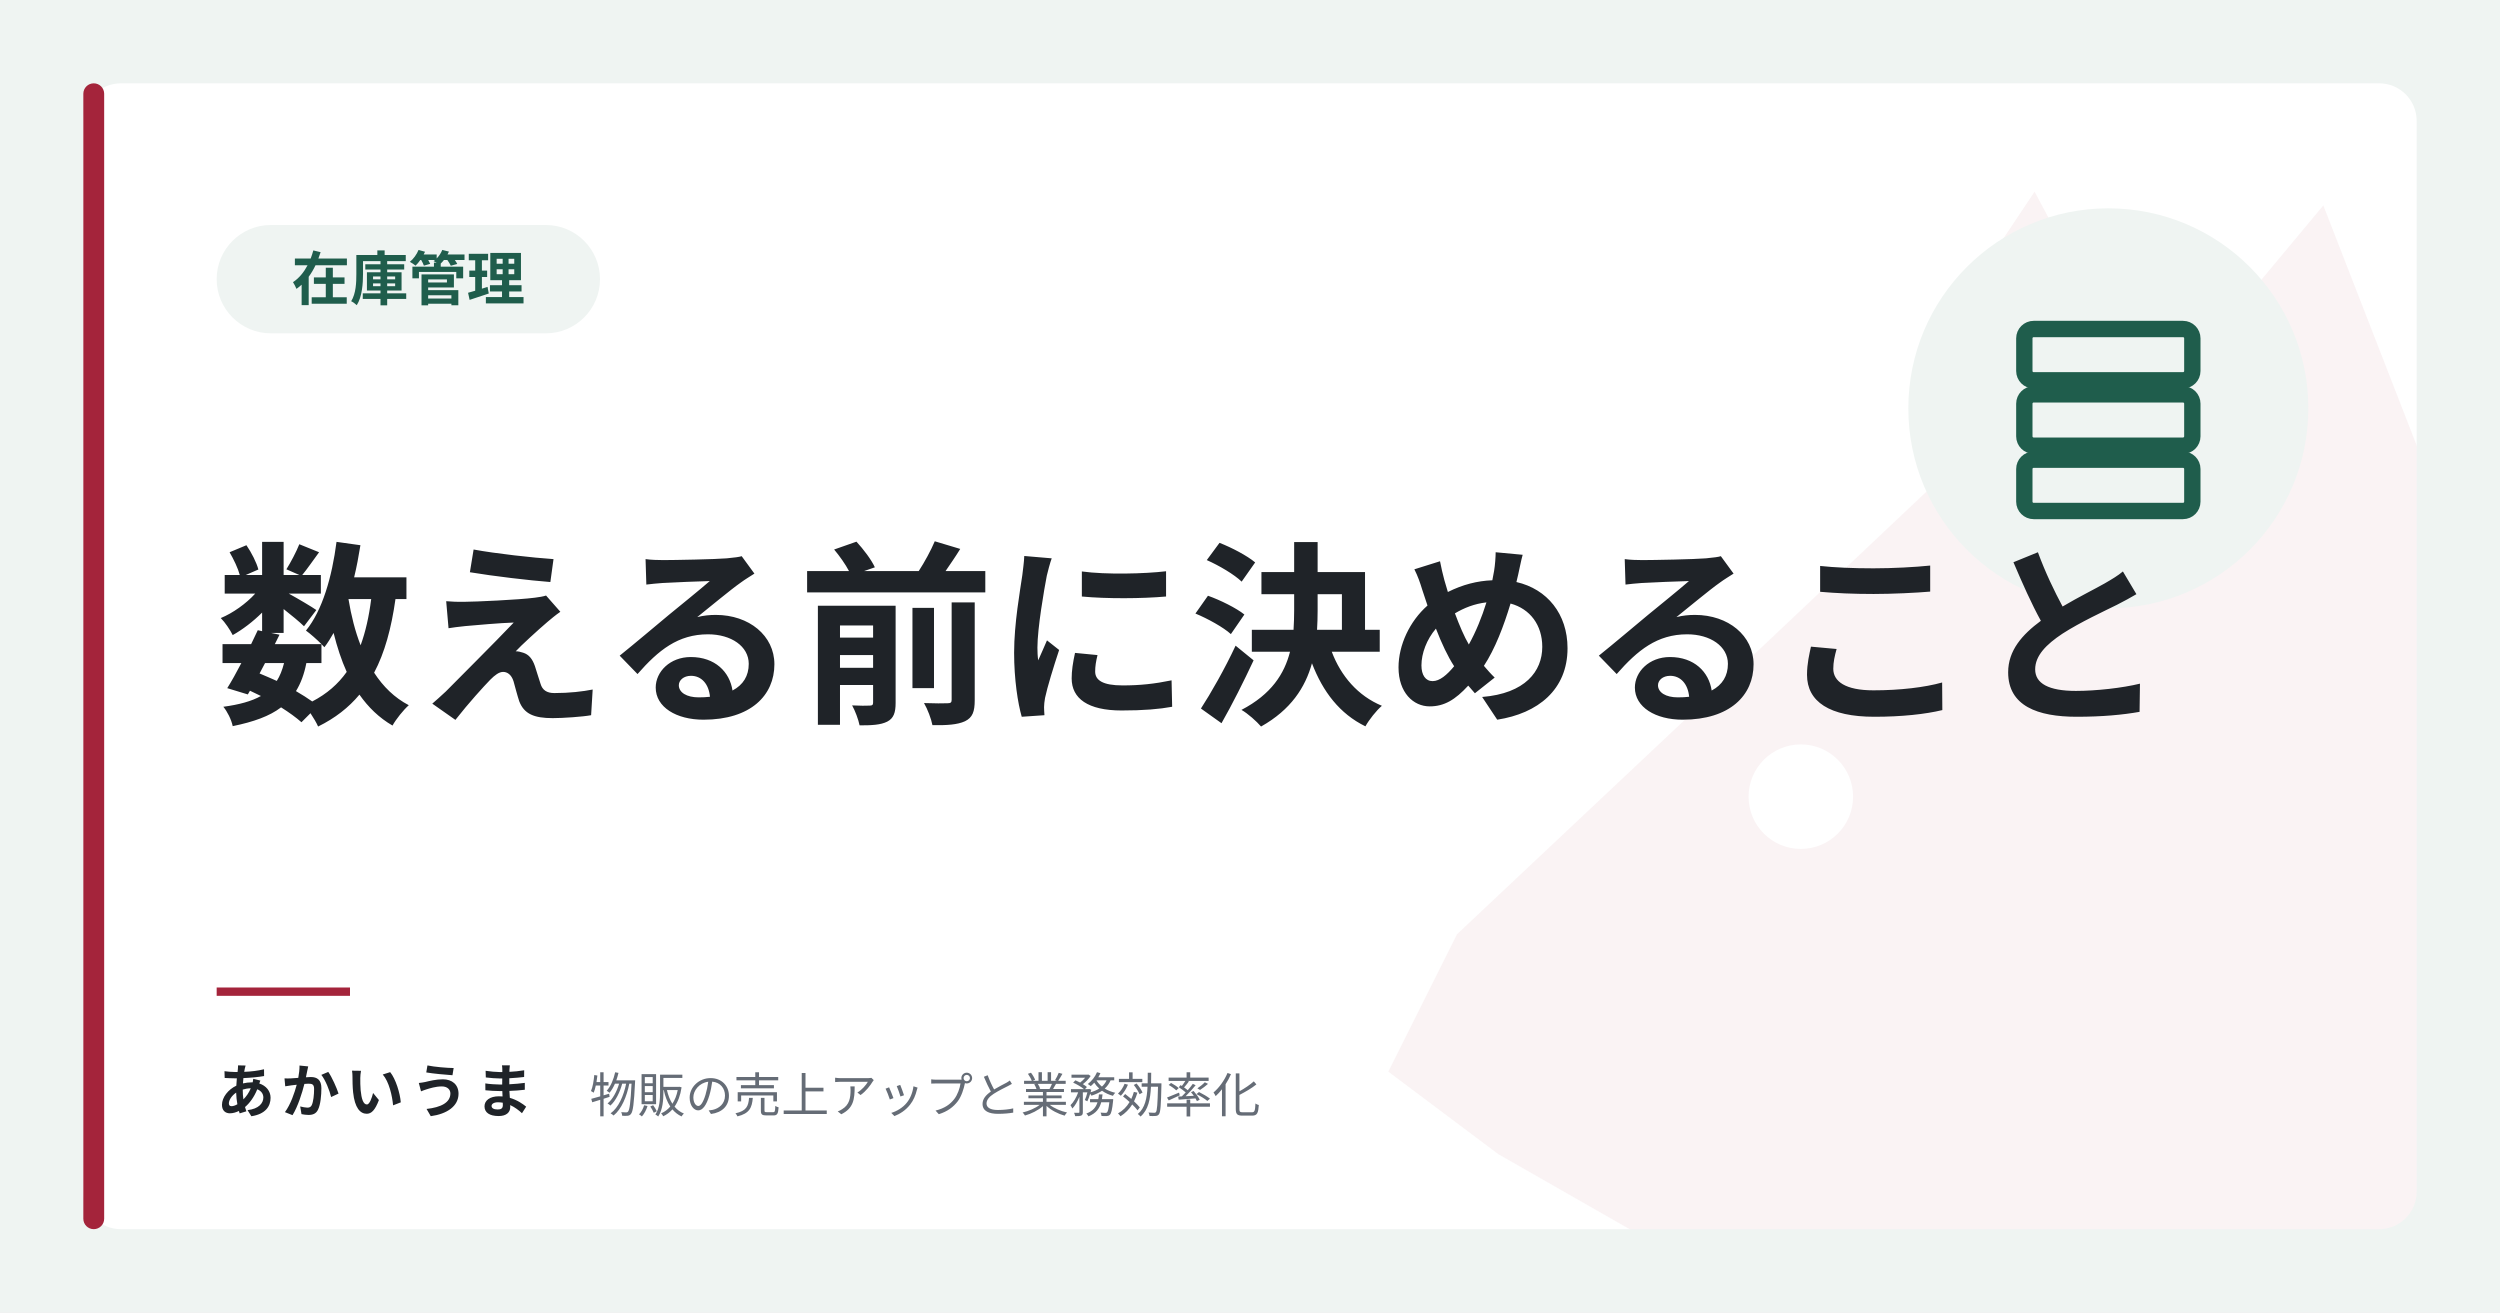
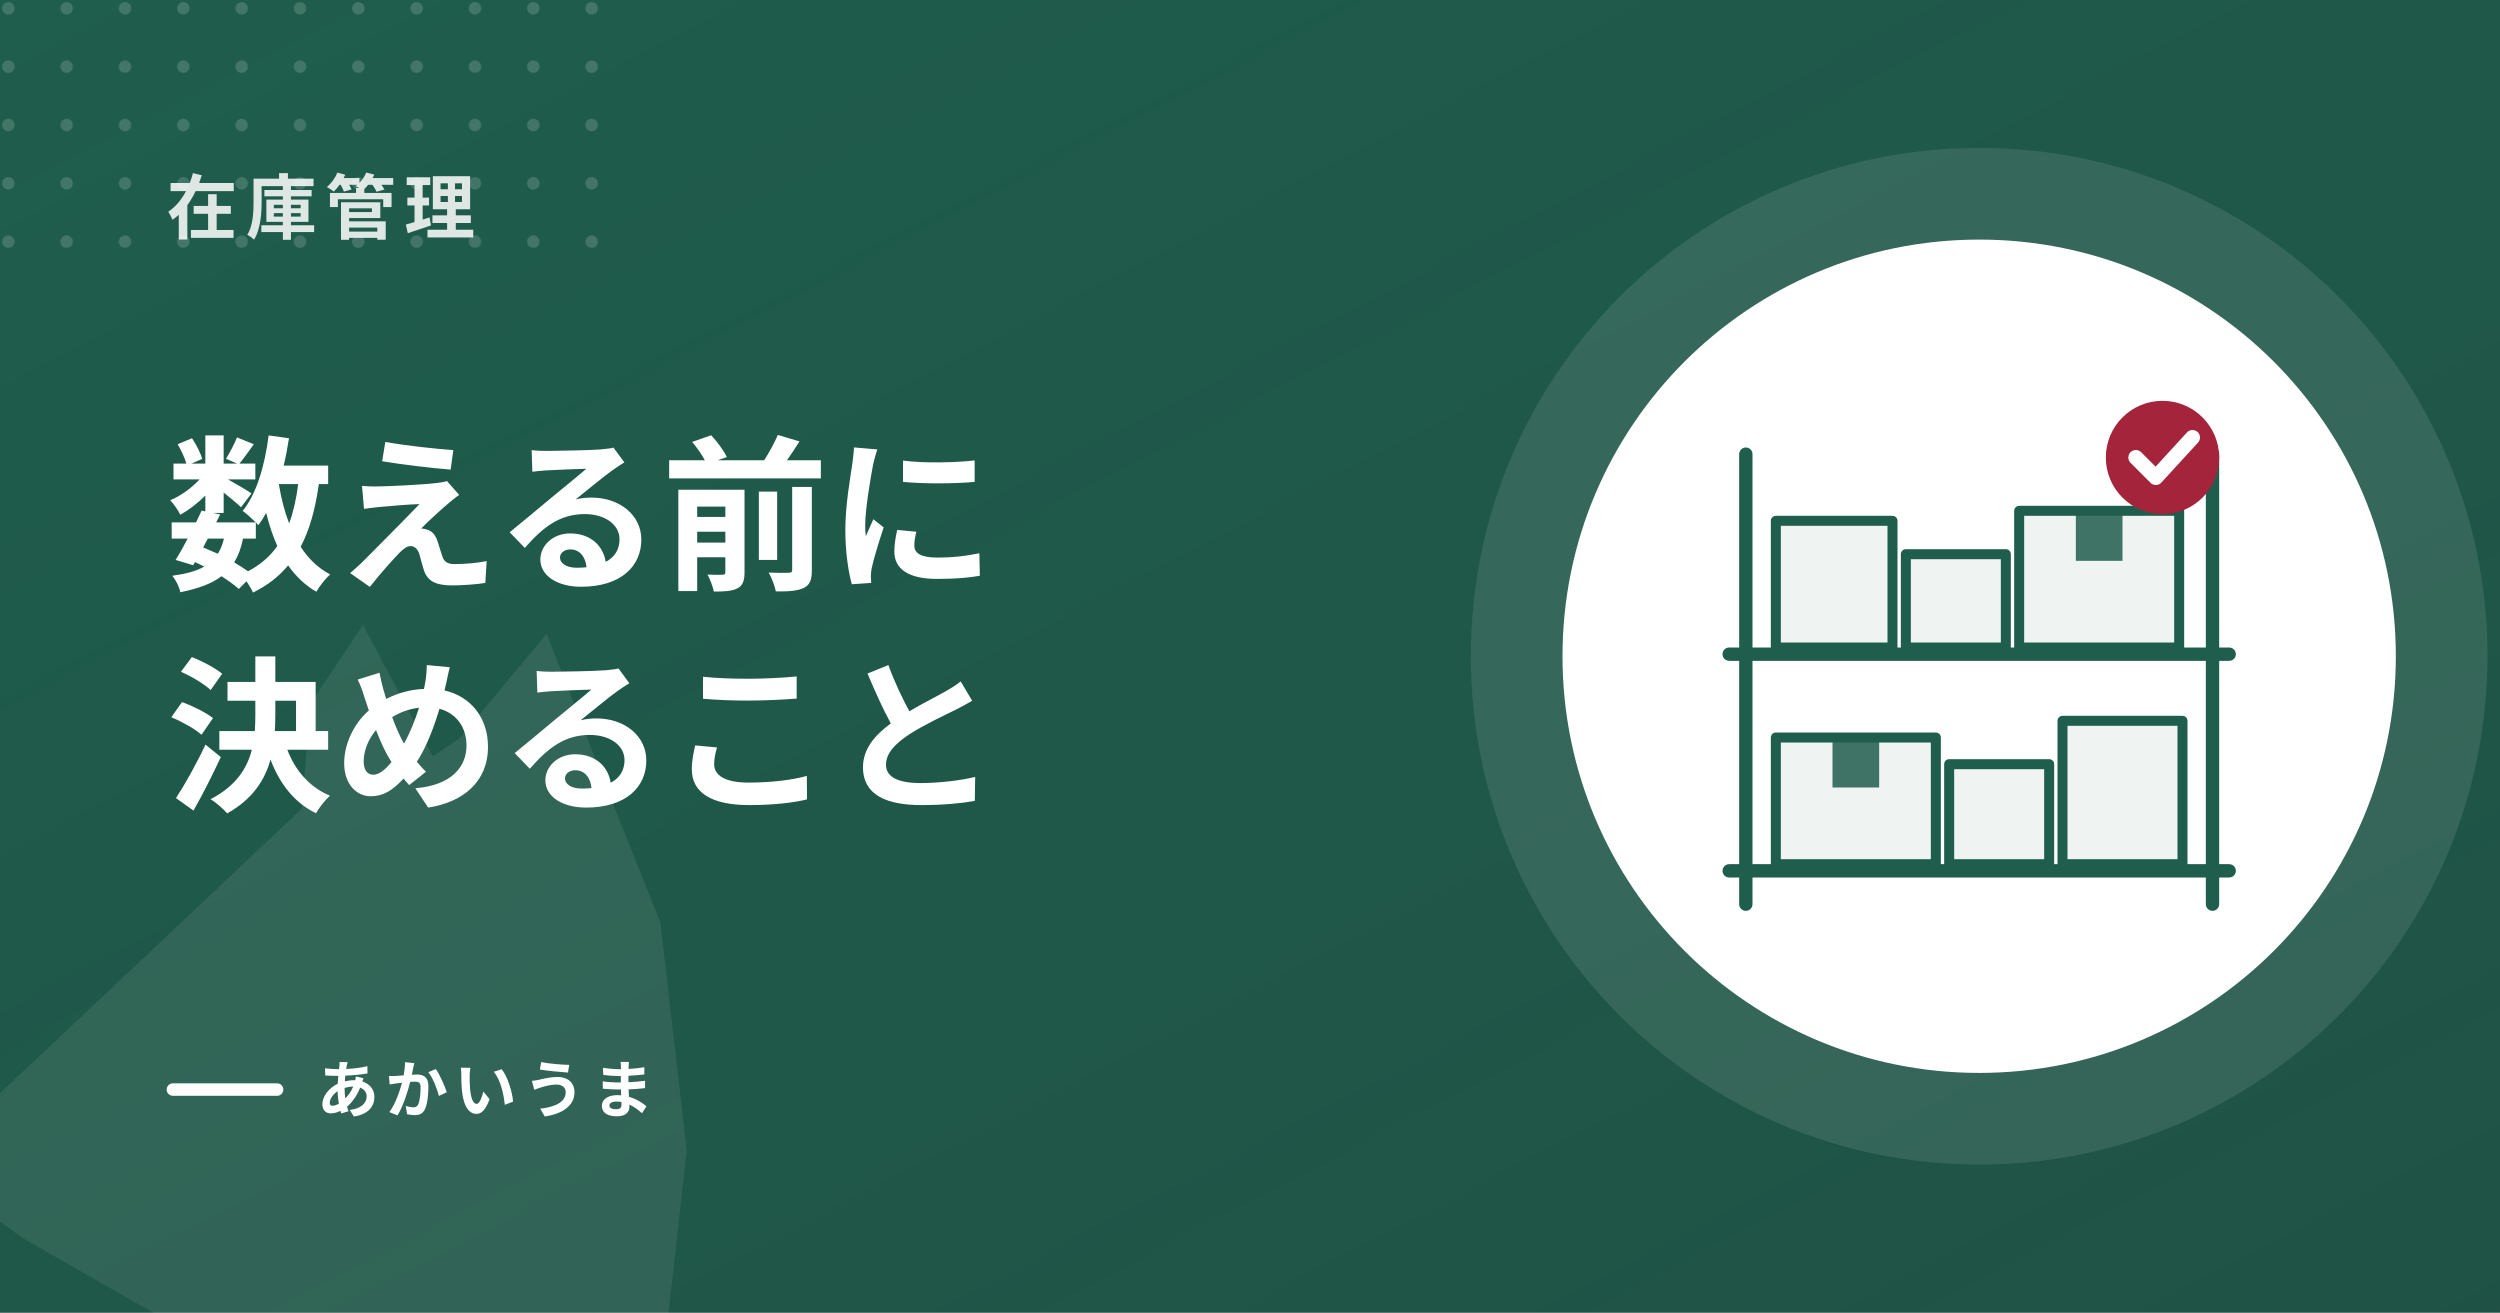
<svg xmlns="http://www.w3.org/2000/svg" width="1200" height="630" viewBox="0 0 1200 630" role="img" aria-label="数える前に決めること">
-   <rect width="1200" height="630" fill="#EFF4F2" />
-   <rect x="40" y="40" width="1120" height="550" rx="18" fill="#FFFFFF" />
-   <rect x="40" y="40" width="10" height="550" rx="5" fill="#A4243B" />
-   <clipPath id="card">
-     <rect x="40" y="40" width="1120" height="550" rx="18" />
-   </clipPath>
-   <g clip-path="url(#card)" opacity="0.055">
-     <g transform="translate(640 92) scale(6.6)">
-       <path fill="#A4243B" d="M4 64 L9 54 L26 38 L44 21 L45 9 L51 0 L59 15 L62 13 L72 1 L79 19 L85 34 L88 60 L84 96 L48 96 L40 86 L26 78 L12 70 Z" />
-       <circle cx="34" cy="44" r="3.8" fill="#FFFFFF" />
+   <defs>
+     <linearGradient id="bg" x1="0" y1="0" x2="1" y2="1">
+       <stop offset="0" stop-color="#1F5D4C" />
+       <stop offset="1" stop-color="#1F5D4C" stop-opacity=".82" />
+     </linearGradient>
+     <pattern id="dots" width="28" height="28" patternUnits="userSpaceOnUse">
+       <circle cx="4" cy="4" r="3" fill="#FFFFFF" fill-opacity=".16" />
+     </pattern>
+   </defs>
+   <rect width="1200" height="630" fill="#1F2328" />
+   <rect width="1200" height="630" fill="url(#bg)" />
+   <rect x="0" y="0" width="300" height="120" fill="url(#dots)" />
+   <g opacity="0.08" transform="translate(-40 300) scale(4.2)">
+     <path fill="#FFFFFF" d="M4 64 L9 54 L26 38 L44 21 L45 9 L51 0 L59 15 L62 13 L72 1 L79 19 L85 34 L88 60 L84 96 L48 96 L40 86 L26 78 L12 70 Z" />
+   </g>
+   <circle cx="950" cy="315" r="244" fill="#FFFFFF" fill-opacity=".1" />
+   <circle cx="950" cy="315" r="200" fill="#FFFFFF" />
+   <g transform="translate(950 322) scale(0.8)">
+     <g stroke="#1F5D4C" stroke-width="8" stroke-linecap="round">
+       <line x1="-150" y1="-10" x2="150" y2="-10" />
+       <line x1="-150" y1="120" x2="150" y2="120" />
+       <line x1="-140" y1="-130" x2="-140" y2="140" />
+       <line x1="140" y1="-130" x2="140" y2="140" />
    </g>
-   </g>
-   <circle cx="1012" cy="196" r="96" fill="#EFF4F2" />
-   <g transform="translate(956 140) scale(1.12)">
-     <g fill="none" stroke="#1F5D4C" stroke-width="7" stroke-linecap="round" stroke-linejoin="round">
-       <rect x="14" y="16" width="72" height="22" rx="4" />
-       <rect x="14" y="44" width="72" height="22" rx="4" />
-       <rect x="14" y="72" width="72" height="22" rx="4" />
+     <g stroke="#1F5D4C" stroke-width="6" stroke-linejoin="round" fill="#EFF4F2">
+       <rect x="-122" y="-90" width="70" height="76" />
+       <rect x="-44" y="-70" width="60" height="56" />
+       <rect x="24" y="-96" width="96" height="82" />
+       <rect x="-122" y="40" width="96" height="76" />
+       <rect x="-18" y="56" width="60" height="60" />
+       <rect x="50" y="30" width="72" height="86" />
    </g>
+     <rect x="58" y="-96" width="28" height="30" fill="#1F5D4C" opacity=".85" />
+     <rect x="-88" y="40" width="28" height="30" fill="#1F5D4C" opacity=".85" />
+     <circle cx="110" cy="-128" r="34" fill="#A4243B" />
+     <path d="M94 -128 l12 12 22 -24" fill="none" stroke="#FFFFFF" stroke-width="9" stroke-linecap="round" stroke-linejoin="round" />
  </g>
  <g font-family="'Hiragino Sans','Yu Gothic UI','Noto Sans JP','Meiryo',sans-serif">
-     <rect x="104" y="108" width="184" height="52" rx="26" fill="#EFF4F2" />
-     <text x="196" y="144" font-size="28" font-weight="700" fill="#1F5D4C" text-anchor="middle">在庫管理</text>
-     <text x="104" y="340" font-size="94" font-weight="700" fill="#1F2328">数える前に決めること</text>
-     <text x="104" y="534" font-size="28" font-weight="700" fill="#1F2328" letter-spacing="3">あかいうま</text>
-     <text x="283" y="534" font-size="23" fill="#656C76">物販の売上アップと業務効率化</text>
+     <text x="80" y="112" font-size="34" font-weight="700" fill="#FFFFFF" fill-opacity=".85" letter-spacing="4">在庫管理</text>
+     <text x="80" y="277" font-size="80" font-weight="700" fill="#FFFFFF">数える前に</text>
+     <text x="80" y="383" font-size="80" font-weight="700" fill="#FFFFFF">決めること</text>
+     <rect x="80" y="520" width="56" height="6" rx="3" fill="#FFFFFF" />
+     <text x="152" y="534" font-size="30" font-weight="700" fill="#FFFFFF" letter-spacing="3">あかいうま</text>
  </g>
-   <rect x="104" y="474" width="64" height="4" fill="#A4243B" />
</svg>
